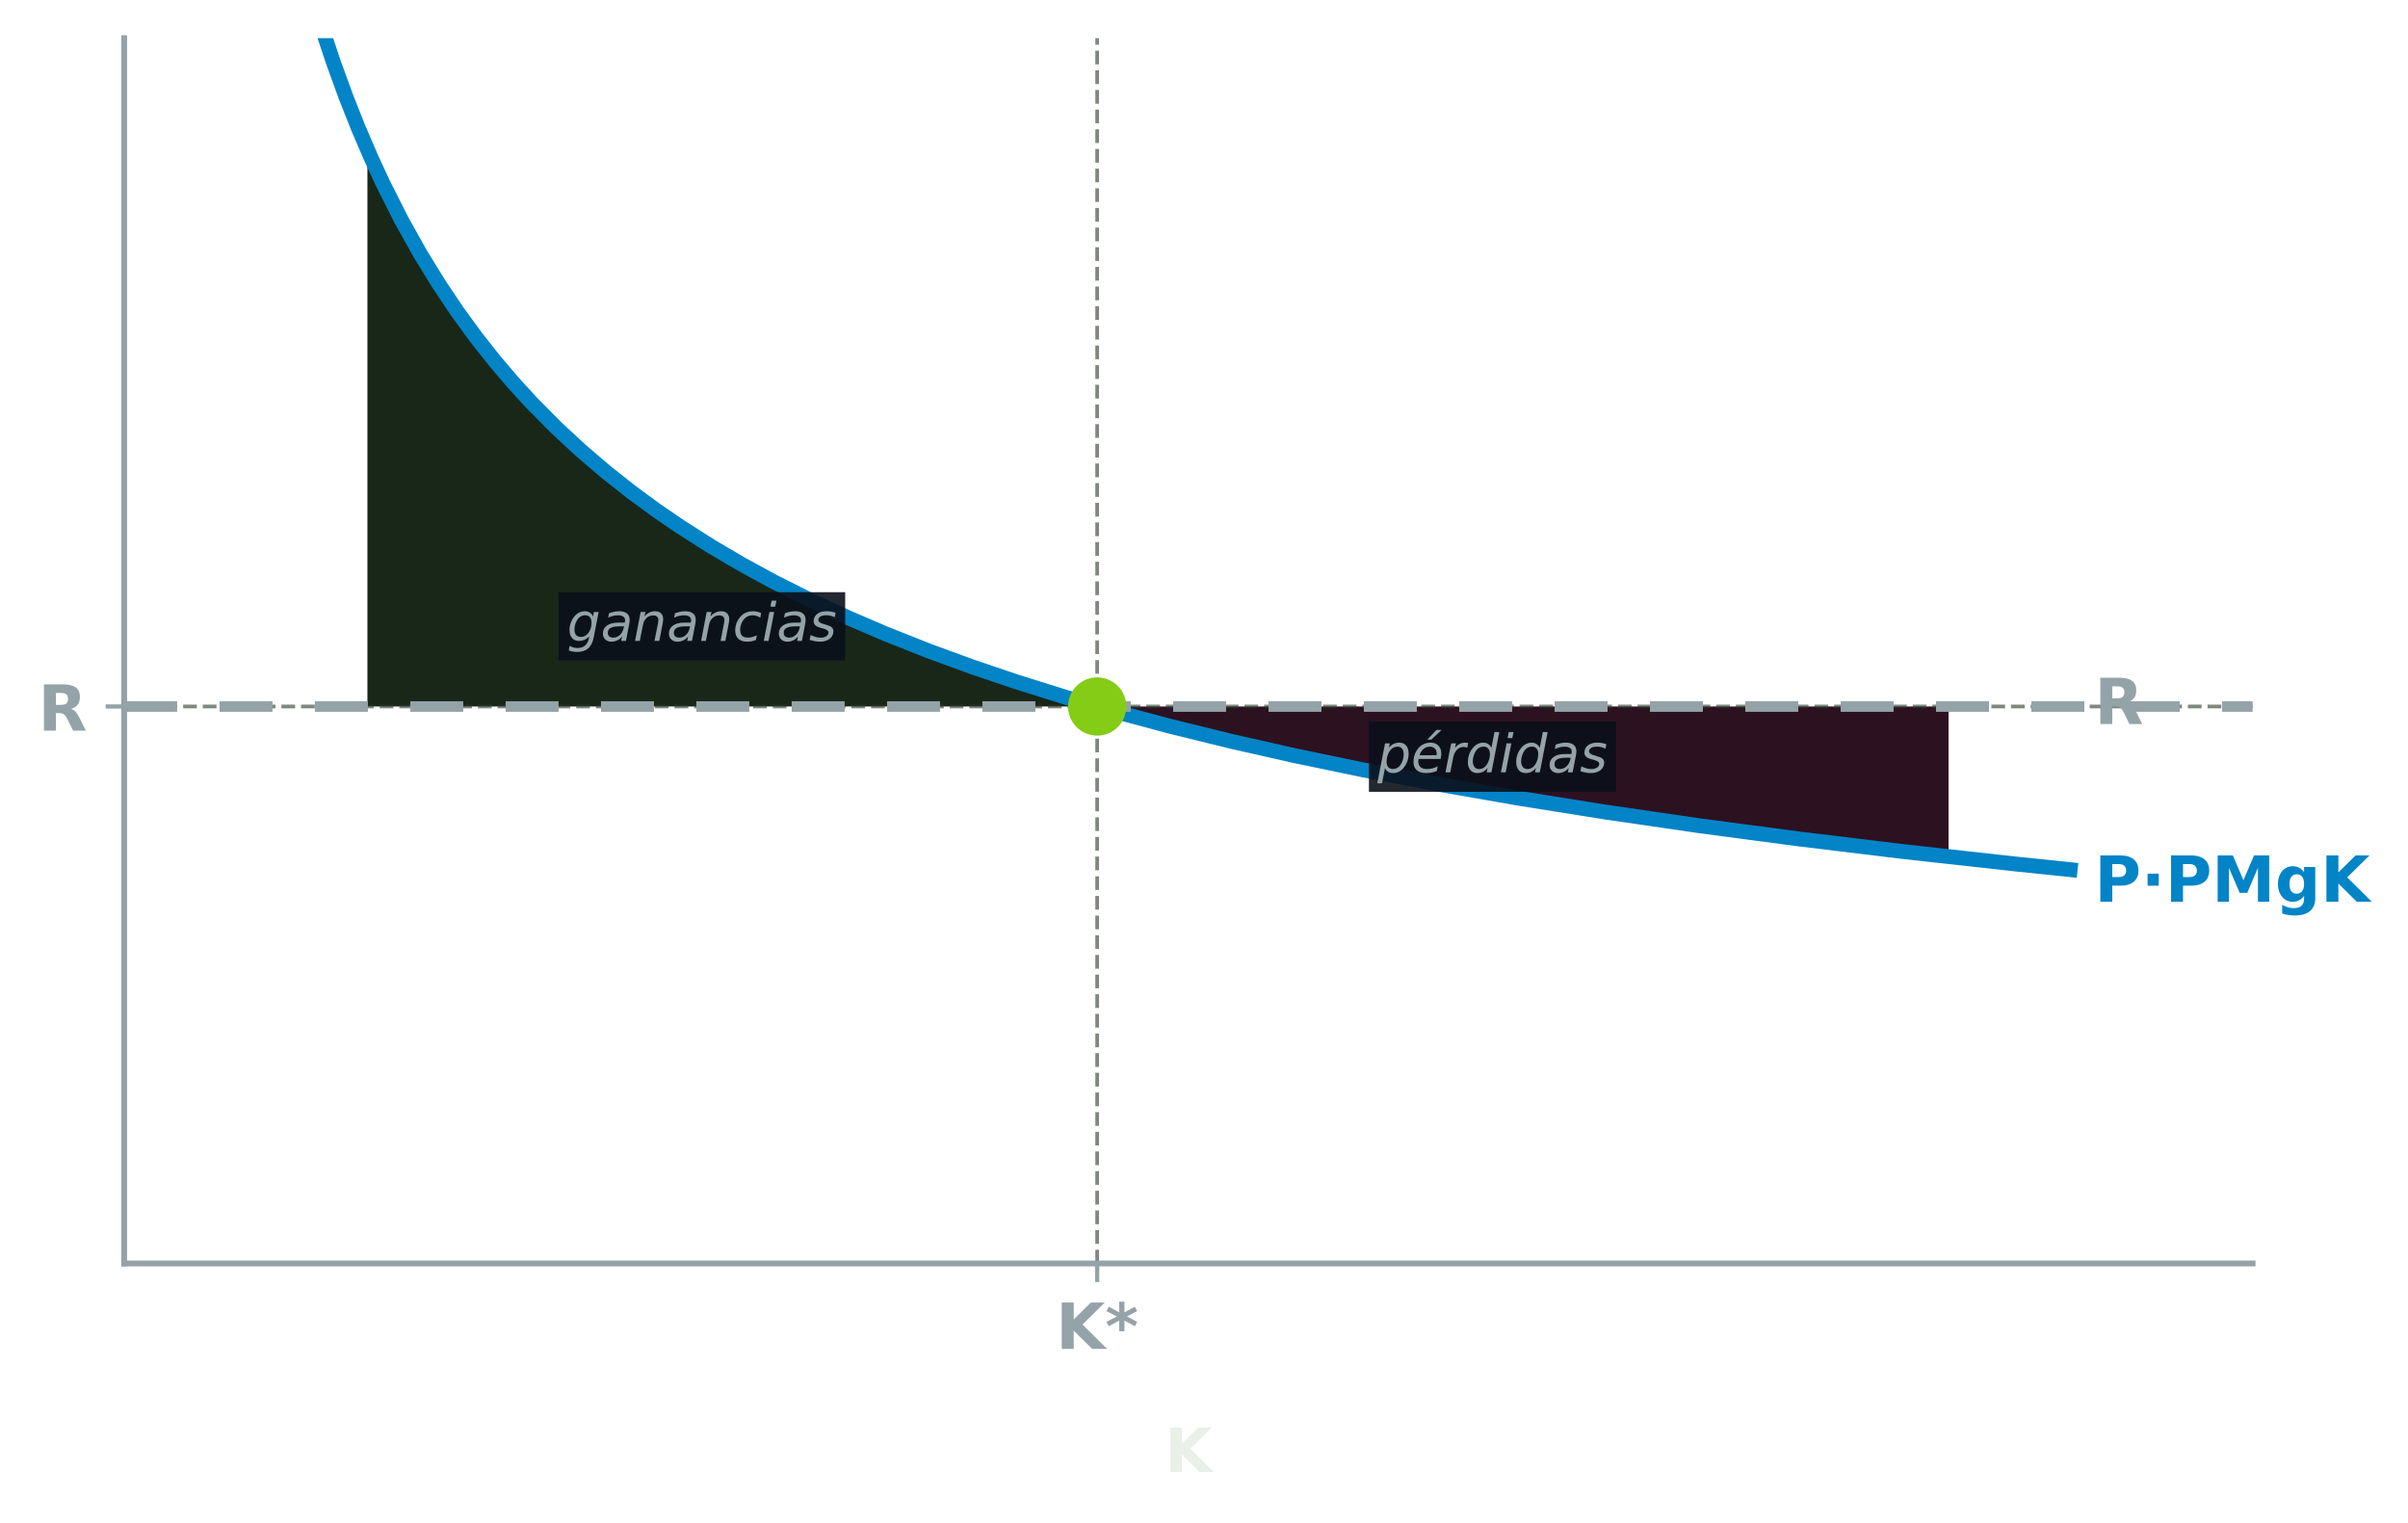
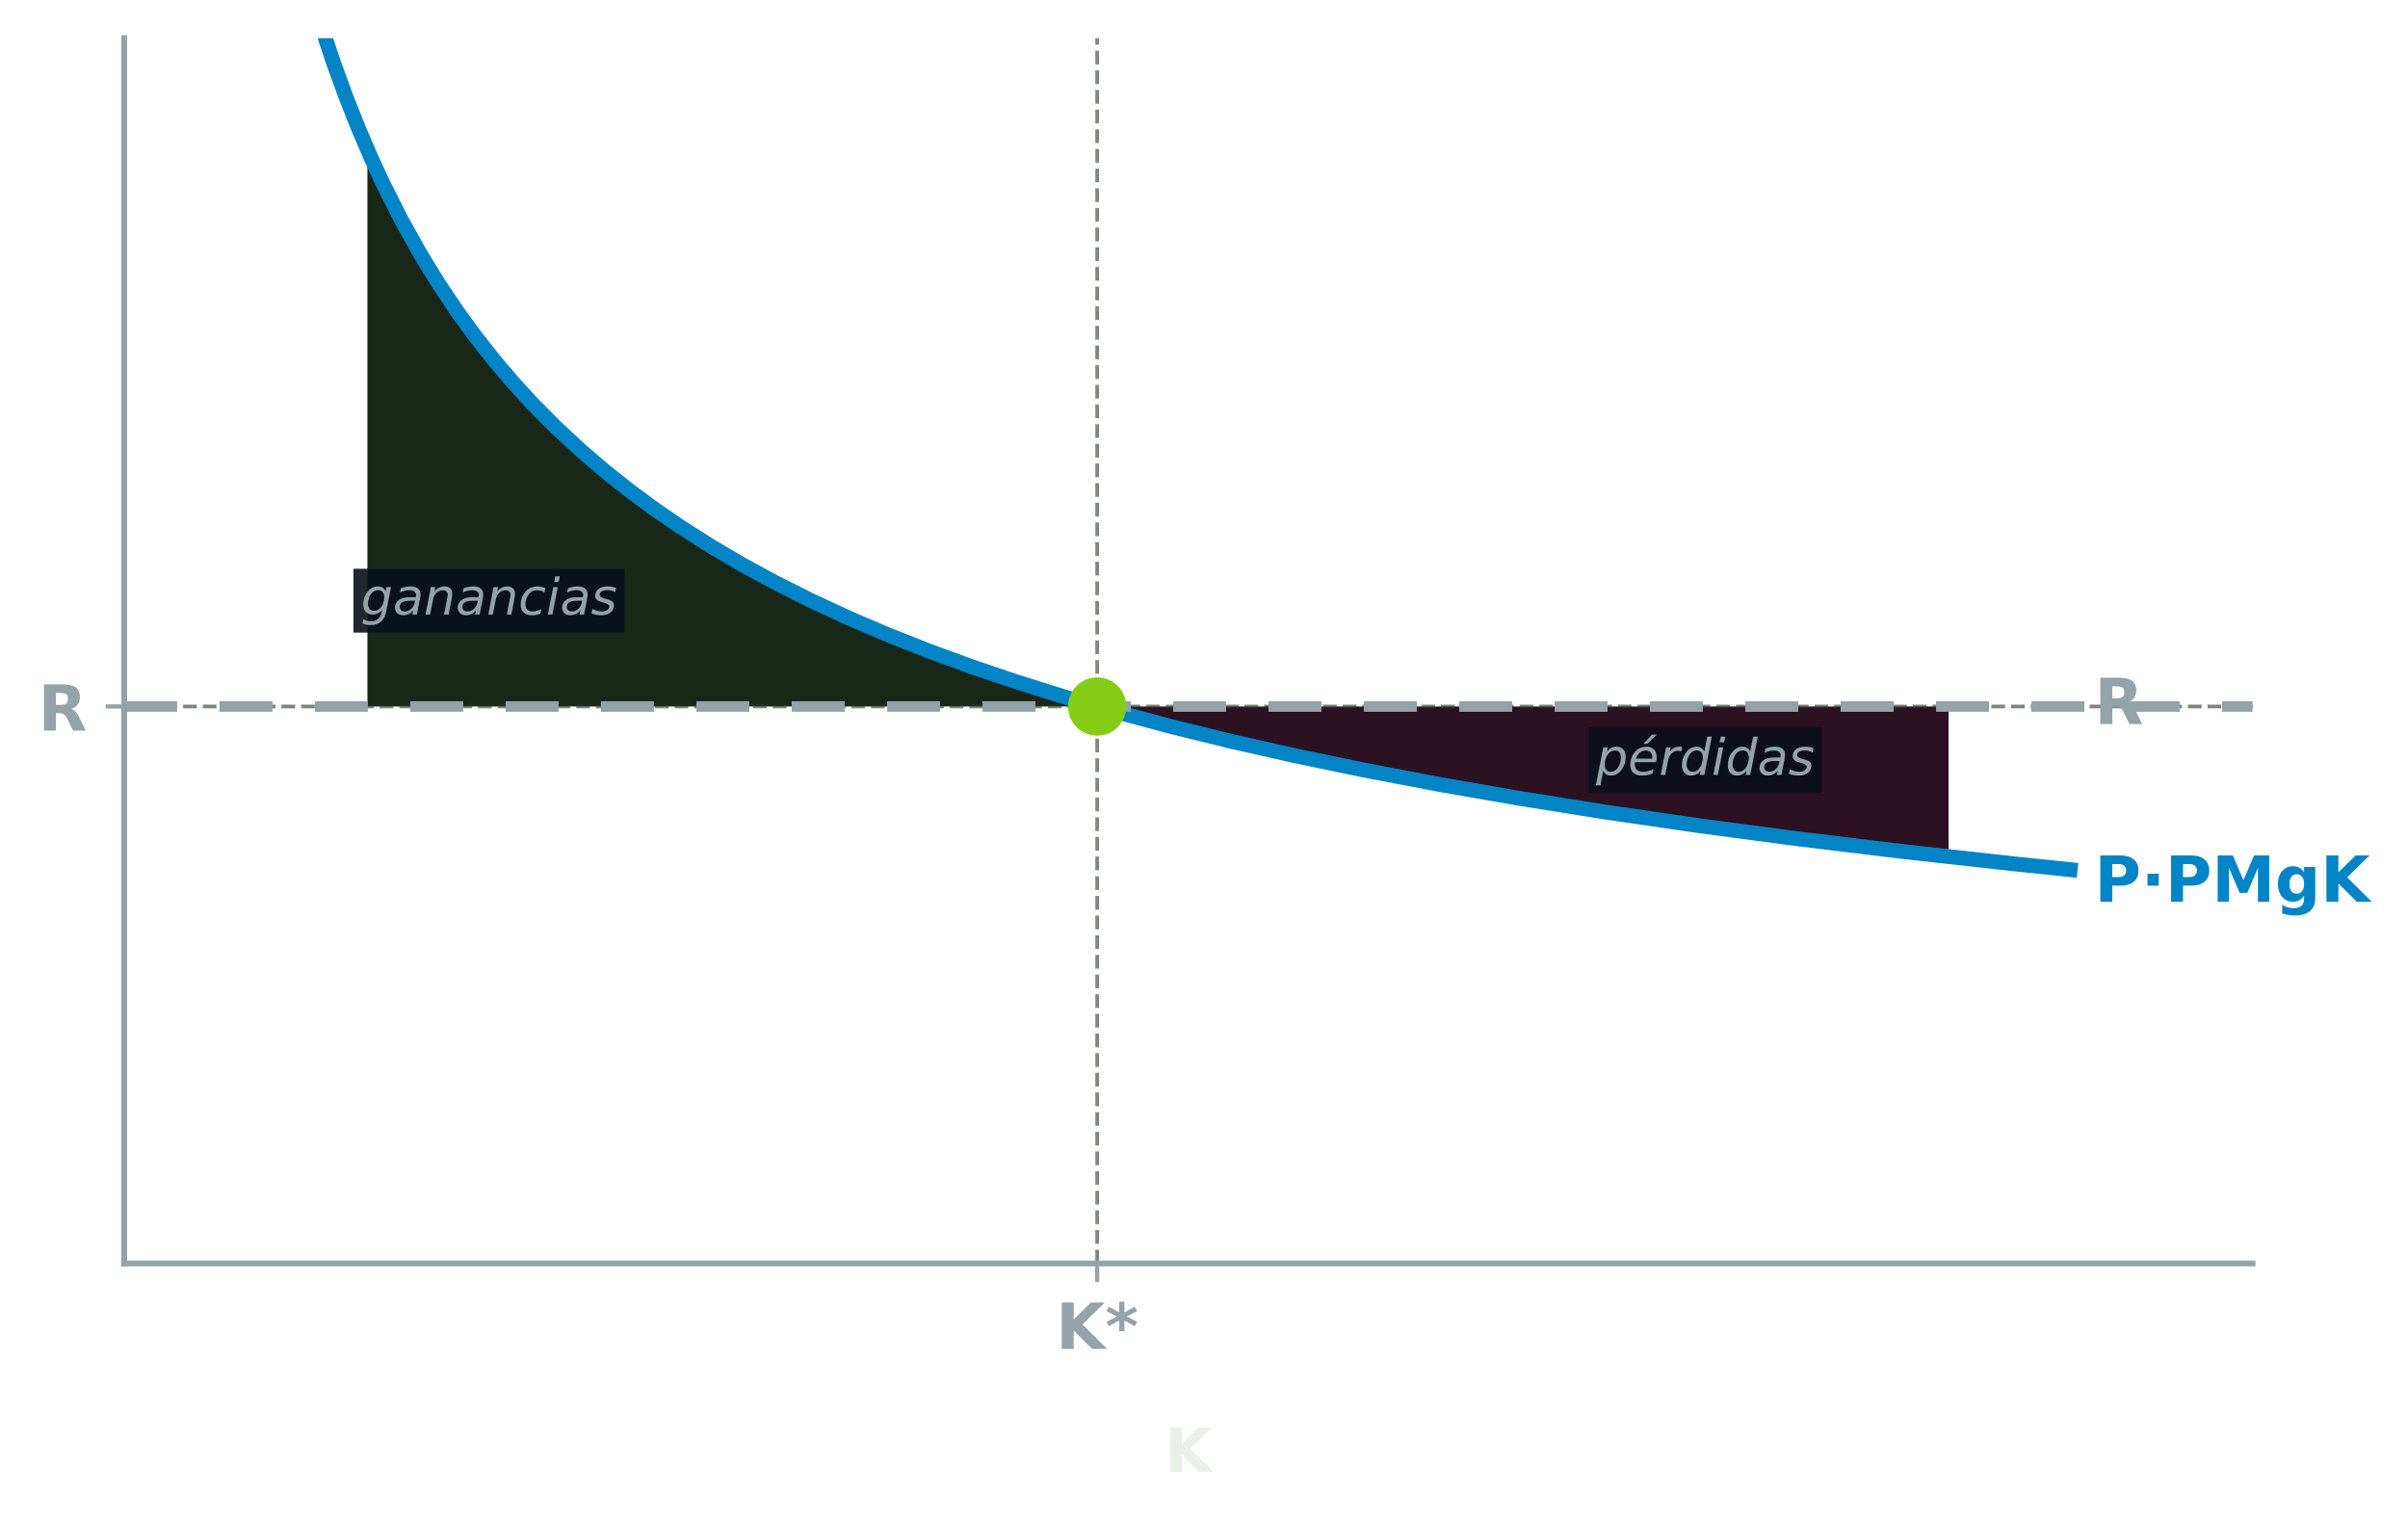
<svg xmlns="http://www.w3.org/2000/svg" xmlns:xlink="http://www.w3.org/1999/xlink" width="454.534pt" height="287.408pt" viewBox="0 0 454.534 287.408" version="1.1">
  <defs>
    <style type="text/css">*{stroke-linejoin: round; stroke-linecap: butt}</style>
  </defs>
  <g id="figure_1">
    <g id="patch_1">
      <path d="M 0 287.408  L 454.534 287.408  L 454.534 0  L 0 0  L 0 287.408  z " style="fill: none; opacity: 0" />
    </g>
    <g id="axes_1">
      <g id="patch_2">
        <path d="M 23.44 238.464  L 425.2 238.464  L 425.2 7.2  L 23.44 7.2  L 23.44 238.464  z " style="fill: none" />
      </g>
      <g id="PolyCollection_1">
        <path d="M 69.355 28.224  L 69.355 133.344  L 70.747 133.344  L 72.138 133.344  L 73.53 133.344  L 74.921 133.344  L 76.312 133.344  L 77.704 133.344  L 79.095 133.344  L 80.486 133.344  L 81.878 133.344  L 83.269 133.344  L 84.661 133.344  L 86.052 133.344  L 87.443 133.344  L 88.835 133.344  L 90.226 133.344  L 91.617 133.344  L 93.009 133.344  L 94.4 133.344  L 95.792 133.344  L 97.183 133.344  L 98.574 133.344  L 99.966 133.344  L 101.357 133.344  L 102.748 133.344  L 104.14 133.344  L 105.531 133.344  L 106.923 133.344  L 108.314 133.344  L 109.705 133.344  L 111.097 133.344  L 112.488 133.344  L 113.879 133.344  L 115.271 133.344  L 116.662 133.344  L 118.054 133.344  L 119.445 133.344  L 120.836 133.344  L 122.228 133.344  L 123.619 133.344  L 125.01 133.344  L 126.402 133.344  L 127.793 133.344  L 129.185 133.344  L 130.576 133.344  L 131.967 133.344  L 133.359 133.344  L 134.75 133.344  L 136.142 133.344  L 137.533 133.344  L 138.924 133.344  L 140.316 133.344  L 141.707 133.344  L 143.098 133.344  L 144.49 133.344  L 145.881 133.344  L 147.273 133.344  L 148.664 133.344  L 150.055 133.344  L 151.447 133.344  L 152.838 133.344  L 154.229 133.344  L 155.621 133.344  L 157.012 133.344  L 158.404 133.344  L 159.795 133.344  L 161.186 133.344  L 162.578 133.344  L 163.969 133.344  L 165.36 133.344  L 166.752 133.344  L 168.143 133.344  L 169.535 133.344  L 170.926 133.344  L 172.317 133.344  L 173.709 133.344  L 175.1 133.344  L 176.491 133.344  L 177.883 133.344  L 179.274 133.344  L 180.666 133.344  L 182.057 133.344  L 183.448 133.344  L 184.84 133.344  L 186.231 133.344  L 187.622 133.344  L 189.014 133.344  L 190.405 133.344  L 191.797 133.344  L 193.188 133.344  L 194.579 133.344  L 195.971 133.344  L 197.362 133.344  L 198.753 133.344  L 200.145 133.344  L 201.536 133.344  L 202.928 133.344  L 204.319 133.344  L 205.71 133.344  L 207.102 133.344  L 207.102 133.344  L 207.102 133.344  L 205.71 132.944  L 204.319 132.538  L 202.928 132.129  L 201.536 131.714  L 200.145 131.295  L 198.753 130.87  L 197.362 130.441  L 195.971 130.006  L 194.579 129.566  L 193.188 129.121  L 191.797 128.67  L 190.405 128.213  L 189.014 127.751  L 187.622 127.283  L 186.231 126.809  L 184.84 126.328  L 183.448 125.842  L 182.057 125.349  L 180.666 124.85  L 179.274 124.344  L 177.883 123.831  L 176.491 123.311  L 175.1 122.784  L 173.709 122.249  L 172.317 121.708  L 170.926 121.158  L 169.535 120.601  L 168.143 120.036  L 166.752 119.462  L 165.36 118.88  L 163.969 118.29  L 162.578 117.69  L 161.186 117.082  L 159.795 116.464  L 158.404 115.837  L 157.012 115.2  L 155.621 114.553  L 154.229 113.895  L 152.838 113.228  L 151.447 112.549  L 150.055 111.859  L 148.664 111.157  L 147.273 110.444  L 145.881 109.719  L 144.49 108.981  L 143.098 108.23  L 141.707 107.467  L 140.316 106.689  L 138.924 105.898  L 137.533 105.092  L 136.142 104.271  L 134.75 103.435  L 133.359 102.583  L 131.967 101.715  L 130.576 100.83  L 129.185 99.927  L 127.793 99.007  L 126.402 98.067  L 125.01 97.109  L 123.619 96.131  L 122.228 95.132  L 120.836 94.112  L 119.445 93.07  L 118.054 92.004  L 116.662 90.915  L 115.271 89.802  L 113.879 88.663  L 112.488 87.497  L 111.097 86.303  L 109.705 85.081  L 108.314 83.829  L 106.923 82.546  L 105.531 81.23  L 104.14 79.88  L 102.748 78.495  L 101.357 77.073  L 99.966 75.613  L 98.574 74.112  L 97.183 72.569  L 95.792 70.981  L 94.4 69.347  L 93.009 67.664  L 91.617 65.93  L 90.226 64.142  L 88.835 62.297  L 87.443 60.393  L 86.052 58.425  L 84.661 56.391  L 83.269 54.286  L 81.878 52.106  L 80.486 49.847  L 79.095 47.504  L 77.704 45.071  L 76.312 42.543  L 74.921 39.913  L 73.53 37.175  L 72.138 34.319  L 70.747 31.339  L 69.355 28.224  z " clip-path="url(#p80da4ec095)" style="fill: #192718" />
      </g>
      <g id="PolyCollection_2">
        <path d="M 207.102 133.344  L 207.102 133.344  L 208.725 133.805  L 210.348 134.261  L 211.972 134.711  L 213.595 135.154  L 215.218 135.592  L 216.841 136.025  L 218.465 136.452  L 220.088 136.874  L 221.711 137.291  L 223.334 137.703  L 224.958 138.109  L 226.581 138.511  L 228.204 138.908  L 229.828 139.3  L 231.451 139.688  L 233.074 140.071  L 234.697 140.45  L 236.321 140.824  L 237.944 141.194  L 239.567 141.56  L 241.19 141.922  L 242.814 142.28  L 244.437 142.634  L 246.06 142.984  L 247.684 143.33  L 249.307 143.673  L 250.93 144.012  L 252.553 144.347  L 254.177 144.678  L 255.8 145.007  L 257.423 145.331  L 259.046 145.653  L 260.67 145.971  L 262.293 146.286  L 263.916 146.597  L 265.54 146.906  L 267.163 147.211  L 268.786 147.513  L 270.409 147.813  L 272.033 148.109  L 273.656 148.403  L 275.279 148.694  L 276.902 148.982  L 278.526 149.267  L 280.149 149.549  L 281.772 149.829  L 283.396 150.106  L 285.019 150.381  L 286.642 150.653  L 288.265 150.922  L 289.889 151.189  L 291.512 151.454  L 293.135 151.716  L 294.758 151.976  L 296.382 152.234  L 298.005 152.489  L 299.628 152.742  L 301.252 152.993  L 302.875 153.241  L 304.498 153.488  L 306.121 153.732  L 307.745 153.975  L 309.368 154.215  L 310.991 154.453  L 312.614 154.689  L 314.238 154.923  L 315.861 155.155  L 317.484 155.386  L 319.108 155.614  L 320.731 155.84  L 322.354 156.065  L 323.977 156.288  L 325.601 156.509  L 327.224 156.728  L 328.847 156.946  L 330.47 157.161  L 332.094 157.376  L 333.717 157.588  L 335.34 157.799  L 336.964 158.008  L 338.587 158.215  L 340.21 158.421  L 341.833 158.625  L 343.457 158.828  L 345.08 159.029  L 346.703 159.229  L 348.326 159.427  L 349.95 159.624  L 351.573 159.819  L 353.196 160.013  L 354.82 160.205  L 356.443 160.396  L 358.066 160.586  L 359.689 160.774  L 361.313 160.961  L 362.936 161.147  L 364.559 161.331  L 366.182 161.514  L 367.806 161.695  L 367.806 133.344  L 367.806 133.344  L 366.182 133.344  L 364.559 133.344  L 362.936 133.344  L 361.313 133.344  L 359.689 133.344  L 358.066 133.344  L 356.443 133.344  L 354.82 133.344  L 353.196 133.344  L 351.573 133.344  L 349.95 133.344  L 348.326 133.344  L 346.703 133.344  L 345.08 133.344  L 343.457 133.344  L 341.833 133.344  L 340.21 133.344  L 338.587 133.344  L 336.964 133.344  L 335.34 133.344  L 333.717 133.344  L 332.094 133.344  L 330.47 133.344  L 328.847 133.344  L 327.224 133.344  L 325.601 133.344  L 323.977 133.344  L 322.354 133.344  L 320.731 133.344  L 319.108 133.344  L 317.484 133.344  L 315.861 133.344  L 314.238 133.344  L 312.614 133.344  L 310.991 133.344  L 309.368 133.344  L 307.745 133.344  L 306.121 133.344  L 304.498 133.344  L 302.875 133.344  L 301.252 133.344  L 299.628 133.344  L 298.005 133.344  L 296.382 133.344  L 294.758 133.344  L 293.135 133.344  L 291.512 133.344  L 289.889 133.344  L 288.265 133.344  L 286.642 133.344  L 285.019 133.344  L 283.396 133.344  L 281.772 133.344  L 280.149 133.344  L 278.526 133.344  L 276.902 133.344  L 275.279 133.344  L 273.656 133.344  L 272.033 133.344  L 270.409 133.344  L 268.786 133.344  L 267.163 133.344  L 265.54 133.344  L 263.916 133.344  L 262.293 133.344  L 260.67 133.344  L 259.046 133.344  L 257.423 133.344  L 255.8 133.344  L 254.177 133.344  L 252.553 133.344  L 250.93 133.344  L 249.307 133.344  L 247.684 133.344  L 246.06 133.344  L 244.437 133.344  L 242.814 133.344  L 241.19 133.344  L 239.567 133.344  L 237.944 133.344  L 236.321 133.344  L 234.697 133.344  L 233.074 133.344  L 231.451 133.344  L 229.828 133.344  L 228.204 133.344  L 226.581 133.344  L 224.958 133.344  L 223.334 133.344  L 221.711 133.344  L 220.088 133.344  L 218.465 133.344  L 216.841 133.344  L 215.218 133.344  L 213.595 133.344  L 211.972 133.344  L 210.348 133.344  L 208.725 133.344  L 207.102 133.344  z " clip-path="url(#p80da4ec095)" style="fill: #2c1121" />
      </g>
      <g id="matplotlib.axis_1">
        <g id="xtick_1">
          <g id="line2d_1">
            <path d="M 207.102 238.464  L 207.102 7.2  " clip-path="url(#p80da4ec095)" style="fill: none; stroke-dasharray: 2.59,1.12; stroke-dashoffset: 0; stroke: #2a3a2a; stroke-opacity: 0.6; stroke-width: 0.7" />
          </g>
          <g id="line2d_2">
            <defs>
              <path id="m409fbe080f" d="M 0 0  L 0 3.5  " style="stroke: #94a3a8; stroke-width: 0.8" />
            </defs>
            <g>
              <use xlink:href="#m409fbe080f" x="207.102" y="238.464" style="fill: #94a3a8; stroke: #94a3a8; stroke-width: 0.8" />
            </g>
          </g>
          <g id="text_1">
            <g style="fill: #94a3a8" transform="translate(199.3148 254.5821) scale(0.12 -0.12)">
              <defs>
                <path id="DejaVuSans-Bold-4b" d="M 588 4666  L 1791 4666  L 1791 2963  L 3525 4666  L 4922 4666  L 2675 2456  L 5153 0  L 3647 0  L 1791 1838  L 1791 0  L 588 0  L 588 4666  z " transform="scale(0.015625)" />
                <path id="DejaVuSans-Bold-2a" d="M 3219 3803  L 2188 3263  L 3219 2719  L 2981 2278  L 1941 2853  L 1941 1778  L 1409 1778  L 1409 2853  L 366 2278  L 128 2719  L 1172 3263  L 128 3803  L 366 4244  L 1409 3675  L 1409 4750  L 1941 4750  L 1941 3675  L 2981 4244  L 3219 3803  z " transform="scale(0.015625)" />
              </defs>
              <use xlink:href="#DejaVuSans-Bold-4b" />
              <use xlink:href="#DejaVuSans-Bold-2a" x="77.49" />
            </g>
          </g>
        </g>
        <g id="text_2">
          <g style="fill: #e8f0e8" transform="translate(219.8646 277.816) scale(0.115 -0.115)">
            <use xlink:href="#DejaVuSans-Bold-4b" />
          </g>
        </g>
      </g>
      <g id="matplotlib.axis_2">
        <g id="ytick_1">
          <g id="line2d_3">
            <path d="M 23.44 133.344  L 425.2 133.344  " clip-path="url(#p80da4ec095)" style="fill: none; stroke-dasharray: 2.59,1.12; stroke-dashoffset: 0; stroke: #2a3a2a; stroke-opacity: 0.6; stroke-width: 0.7" />
          </g>
          <g id="line2d_4">
            <defs>
              <path id="m766cb33b4f" d="M 0 0  L -3.5 0  " style="stroke: #94a3a8; stroke-width: 0.8" />
            </defs>
            <g>
              <use xlink:href="#m766cb33b4f" x="23.44" y="133.344" style="fill: #94a3a8; stroke: #94a3a8; stroke-width: 0.8" />
            </g>
          </g>
          <g id="text_3">
            <g style="fill: #94a3a8" transform="translate(7.2 137.9031) scale(0.12 -0.12)">
              <defs>
                <path id="DejaVuSans-Bold-52" d="M 2297 2597  Q 2675 2597 2839 2737  Q 3003 2878 3003 3200  Q 3003 3519 2839 3656  Q 2675 3794 2297 3794  L 1791 3794  L 1791 2597  L 2297 2597  z M 1791 1766  L 1791 0  L 588 0  L 588 4666  L 2425 4666  Q 3347 4666 3776 4356  Q 4206 4047 4206 3378  Q 4206 2916 3982 2619  Q 3759 2322 3309 2181  Q 3556 2125 3751 1926  Q 3947 1728 4147 1325  L 4800 0  L 3519 0  L 2950 1159  Q 2778 1509 2601 1637  Q 2425 1766 2131 1766  L 1791 1766  z " transform="scale(0.015625)" />
              </defs>
              <use xlink:href="#DejaVuSans-Bold-52" />
            </g>
          </g>
        </g>
      </g>
      <g id="line2d_5">
        <path d="M 58.84 -1  L 60.564 4.652  L 62.906 11.695  L 65.248 18.137  L 67.589 24.06  L 69.931 29.53  L 72.273 34.601  L 75.786 41.561  L 79.299 47.852  L 82.811 53.577  L 86.324 58.815  L 89.837 63.632  L 93.35 68.081  L 96.862 72.207  L 100.375 76.047  L 105.059 80.776  L 109.743 85.114  L 114.426 89.113  L 119.11 92.815  L 123.794 96.255  L 128.477 99.461  L 134.332 103.181  L 140.187 106.616  L 146.041 109.803  L 153.067 113.338  L 160.092 116.597  L 167.118 119.614  L 175.314 122.865  L 183.511 125.864  L 191.707 128.641  L 201.074 131.575  L 210.442 134.287  L 220.98 137.104  L 232.689 139.981  L 244.398 142.626  L 257.279 145.302  L 271.33 147.981  L 286.552 150.638  L 302.944 153.252  L 320.508 155.809  L 339.243 158.299  L 359.149 160.712  L 380.225 163.043  L 390.763 164.133  L 390.763 164.133  " clip-path="url(#p80da4ec095)" style="fill: none; stroke: #0284c7; stroke-width: 2.8; stroke-linecap: square" />
      </g>
      <g id="line2d_6">
        <path d="M 23.44 133.344  L 425.2 133.344  " clip-path="url(#p80da4ec095)" style="fill: none; stroke-dasharray: 10,8; stroke-dashoffset: 0; stroke: #94a3a8; stroke-width: 2" />
      </g>
      <g id="patch_3">
        <path d="M 23.44 238.464  L 23.44 7.2  " style="fill: none; stroke: #94a3a8; stroke-width: 1.1; stroke-linejoin: miter; stroke-linecap: square" />
      </g>
      <g id="patch_4">
        <path d="M 23.44 238.464  L 425.2 238.464  " style="fill: none; stroke: #94a3a8; stroke-width: 1.1; stroke-linejoin: miter; stroke-linecap: square" />
      </g>
      <g id="text_4">
        <g style="fill: #0284c7" transform="translate(395.355 170.1999) scale(0.12 -0.12)">
          <defs>
            <path id="DejaVuSans-Bold-50" d="M 588 4666  L 2584 4666  Q 3475 4666 3951 4270  Q 4428 3875 4428 3144  Q 4428 2409 3951 2014  Q 3475 1619 2584 1619  L 1791 1619  L 1791 0  L 588 0  L 588 4666  z M 1791 3794  L 1791 2491  L 2456 2491  Q 2806 2491 2997 2661  Q 3188 2831 3188 3144  Q 3188 3456 2997 3625  Q 2806 3794 2456 3794  L 1791 3794  z " transform="scale(0.015625)" />
            <path id="DejaVuSans-Bold-b7" d="M 653 2828  L 1778 2828  L 1778 1619  L 653 1619  L 653 2828  z " transform="scale(0.015625)" />
            <path id="DejaVuSans-Bold-4d" d="M 588 4666  L 2119 4666  L 3181 2169  L 4250 4666  L 5778 4666  L 5778 0  L 4641 0  L 4641 3413  L 3566 897  L 2803 897  L 1728 3413  L 1728 0  L 588 0  L 588 4666  z " transform="scale(0.015625)" />
            <path id="DejaVuSans-Bold-67" d="M 2919 594  Q 2688 288 2409 144  Q 2131 0 1766 0  Q 1125 0 706 504  Q 288 1009 288 1791  Q 288 2575 706 3076  Q 1125 3578 1766 3578  Q 2131 3578 2409 3434  Q 2688 3291 2919 2981  L 2919 3500  L 4044 3500  L 4044 353  Q 4044 -491 3511 -936  Q 2978 -1381 1966 -1381  Q 1638 -1381 1331 -1331  Q 1025 -1281 716 -1178  L 716 -306  Q 1009 -475 1290 -558  Q 1572 -641 1856 -641  Q 2406 -641 2662 -400  Q 2919 -159 2919 353  L 2919 594  z M 2181 2772  Q 1834 2772 1640 2515  Q 1447 2259 1447 1791  Q 1447 1309 1634 1061  Q 1822 813 2181 813  Q 2531 813 2725 1069  Q 2919 1325 2919 1791  Q 2919 2259 2725 2515  Q 2531 2772 2181 2772  z " transform="scale(0.015625)" />
          </defs>
          <use xlink:href="#DejaVuSans-Bold-50" />
          <use xlink:href="#DejaVuSans-Bold-b7" x="73.291" />
          <use xlink:href="#DejaVuSans-Bold-50" x="111.279" />
          <use xlink:href="#DejaVuSans-Bold-4d" x="184.57" />
          <use xlink:href="#DejaVuSans-Bold-67" x="284.082" />
          <use xlink:href="#DejaVuSans-Bold-4b" x="355.664" />
        </g>
      </g>
      <g id="text_5">
        <g style="fill: #94a3a8" transform="translate(395.355 136.6552) scale(0.12 -0.12)">
          <use xlink:href="#DejaVuSans-Bold-52" />
        </g>
      </g>
      <g id="text_6">
        <g id="patch_5">
-           <path d="M 105.442 124.646  L 159.536 124.646  L 159.536 111.768  L 105.442 111.768  z " style="fill: #0a0f1a; opacity: 0.9" />
+           <path d="M 66.714 119.393  L 117.913 119.393  L 117.913 107.349  L 66.714 107.349  z " style="fill: #0a0f1a; opacity: 0.9" />
        </g>
-         <g style="fill: #94a3a8" transform="translate(107.0423 120.9661) scale(0.1 -0.1)">
+         <g style="fill: #94a3a8" transform="translate(68.13861 115.9926) scale(0.095 -0.095)">
          <defs>
            <path id="DejaVuSans-Oblique-67" d="M 3816 3500  L 3219 434  Q 3047 -456 2561 -893  Q 2075 -1331 1253 -1331  Q 950 -1331 690 -1286  Q 431 -1241 206 -1147  L 313 -588  Q 525 -725 762 -790  Q 1000 -856 1269 -856  Q 1816 -856 2167 -557  Q 2519 -259 2631 300  L 2681 563  Q 2441 288 2122 144  Q 1803 0 1434 0  Q 903 0 598 351  Q 294 703 294 1319  Q 294 1803 478 2267  Q 663 2731 997 3091  Q 1219 3328 1514 3456  Q 1809 3584 2131 3584  Q 2484 3584 2746 3420  Q 3009 3256 3138 2956  L 3238 3500  L 3816 3500  z M 2950 2216  Q 2950 2641 2750 2872  Q 2550 3103 2181 3103  Q 1953 3103 1747 3012  Q 1541 2922 1394 2759  Q 1156 2491 1023 2127  Q 891 1763 891 1375  Q 891 944 1092 712  Q 1294 481 1672 481  Q 2219 481 2584 976  Q 2950 1472 2950 2216  z " transform="scale(0.015625)" />
            <path id="DejaVuSans-Oblique-61" d="M 3438 1997  L 3047 0  L 2472 0  L 2578 531  Q 2325 219 2001 64  Q 1678 -91 1281 -91  Q 834 -91 548 182  Q 263 456 263 884  Q 263 1497 752 1853  Q 1241 2209 2100 2209  L 2900 2209  L 2931 2363  Q 2938 2388 2941 2417  Q 2944 2447 2944 2509  Q 2944 2788 2717 2942  Q 2491 3097 2081 3097  Q 1800 3097 1504 3025  Q 1209 2953 897 2809  L 997 3341  Q 1322 3463 1633 3523  Q 1944 3584 2234 3584  Q 2853 3584 3176 3315  Q 3500 3047 3500 2534  Q 3500 2431 3484 2292  Q 3469 2153 3438 1997  z M 2816 1759  L 2241 1759  Q 1534 1759 1195 1570  Q 856 1381 856 984  Q 856 709 1029 553  Q 1203 397 1509 397  Q 1978 397 2328 733  Q 2678 1069 2791 1631  L 2816 1759  z " transform="scale(0.015625)" />
            <path id="DejaVuSans-Oblique-6e" d="M 3566 2113  L 3156 0  L 2578 0  L 2988 2091  Q 3016 2238 3031 2350  Q 3047 2463 3047 2528  Q 3047 2791 2881 2937  Q 2716 3084 2419 3084  Q 1956 3084 1622 2776  Q 1288 2469 1184 1941  L 800 0  L 225 0  L 903 3500  L 1478 3500  L 1363 2950  Q 1603 3253 1940 3418  Q 2278 3584 2650 3584  Q 3113 3584 3367 3334  Q 3622 3084 3622 2631  Q 3622 2519 3608 2391  Q 3594 2263 3566 2113  z " transform="scale(0.015625)" />
            <path id="DejaVuSans-Oblique-63" d="M 3431 3366  L 3316 2797  Q 3109 2947 2876 3022  Q 2644 3097 2394 3097  Q 2119 3097 1870 3000  Q 1622 2903 1453 2725  Q 1184 2453 1037 2087  Q 891 1722 891 1331  Q 891 859 1127 628  Q 1363 397 1844 397  Q 2081 397 2348 469  Q 2616 541 2906 684  L 2797 116  Q 2547 13 2283 -39  Q 2019 -91 1741 -91  Q 1044 -91 669 257  Q 294 606 294 1253  Q 294 1797 489 2255  Q 684 2713 1069 3078  Q 1331 3328 1684 3456  Q 2038 3584 2456 3584  Q 2700 3584 2940 3529  Q 3181 3475 3431 3366  z " transform="scale(0.015625)" />
            <path id="DejaVuSans-Oblique-69" d="M 1172 4863  L 1747 4863  L 1606 4134  L 1031 4134  L 1172 4863  z M 909 3500  L 1484 3500  L 800 0  L 225 0  L 909 3500  z " transform="scale(0.015625)" />
            <path id="DejaVuSans-Oblique-73" d="M 3200 3397  L 3091 2853  Q 2863 2978 2609 3040  Q 2356 3103 2088 3103  Q 1634 3103 1373 2948  Q 1113 2794 1113 2528  Q 1113 2219 1719 2053  Q 1766 2041 1788 2034  L 1972 1978  Q 2547 1819 2739 1644  Q 2931 1469 2931 1166  Q 2931 609 2489 259  Q 2047 -91 1331 -91  Q 1053 -91 747 -37  Q 441 16 72 128  L 184 722  Q 500 559 806 475  Q 1113 391 1394 391  Q 1816 391 2080 572  Q 2344 753 2344 1031  Q 2344 1331 1650 1516  L 1591 1531  L 1394 1581  Q 956 1697 753 1886  Q 550 2075 550 2369  Q 550 2928 970 3256  Q 1391 3584 2113 3584  Q 2397 3584 2667 3537  Q 2938 3491 3200 3397  z " transform="scale(0.015625)" />
          </defs>
          <use xlink:href="#DejaVuSans-Oblique-67" />
          <use xlink:href="#DejaVuSans-Oblique-61" x="63.477" />
          <use xlink:href="#DejaVuSans-Oblique-6e" x="124.756" />
          <use xlink:href="#DejaVuSans-Oblique-61" x="188.135" />
          <use xlink:href="#DejaVuSans-Oblique-6e" x="249.414" />
          <use xlink:href="#DejaVuSans-Oblique-63" x="312.793" />
          <use xlink:href="#DejaVuSans-Oblique-69" x="367.773" />
          <use xlink:href="#DejaVuSans-Oblique-61" x="395.557" />
          <use xlink:href="#DejaVuSans-Oblique-73" x="456.836" />
        </g>
      </g>
      <g id="text_7">
        <g id="patch_6">
-           <path d="M 258.402 149.444  L 305.027 149.444  L 305.027 136.166  L 258.402 136.166  z " style="fill: #0a0f1a; opacity: 0.9" />
+           <path d="M 299.838 149.648  L 343.942 149.648  L 343.942 137.223  L 299.838 137.223  z " style="fill: #0a0f1a; opacity: 0.9" />
        </g>
-         <g style="fill: #94a3a8" transform="translate(260.0018 145.7642) scale(0.1 -0.1)">
+         <g style="fill: #94a3a8" transform="translate(301.2634 146.2469) scale(0.095 -0.095)">
          <defs>
            <path id="DejaVuSans-Oblique-70" d="M 3175 2156  Q 3175 2616 2975 2859  Q 2775 3103 2400 3103  Q 2144 3103 1911 2972  Q 1678 2841 1497 2591  Q 1319 2344 1212 1994  Q 1106 1644 1106 1300  Q 1106 863 1306 627  Q 1506 391 1875 391  Q 2147 391 2380 519  Q 2613 647 2778 891  Q 2956 1147 3065 1494  Q 3175 1841 3175 2156  z M 1394 2969  Q 1625 3272 1939 3428  Q 2253 3584 2638 3584  Q 3175 3584 3472 3232  Q 3769 2881 3769 2247  Q 3769 1728 3584 1258  Q 3400 788 3053 416  Q 2822 169 2531 39  Q 2241 -91 1919 -91  Q 1547 -91 1294 64  Q 1041 219 916 525  L 556 -1331  L -19 -1331  L 922 3500  L 1497 3500  L 1394 2969  z " transform="scale(0.015625)" />
            <path id="DejaVuSans-Oblique-e9" d="M 3078 2063  Q 3088 2113 3092 2166  Q 3097 2219 3097 2272  Q 3097 2653 2873 2875  Q 2650 3097 2266 3097  Q 1838 3097 1509 2826  Q 1181 2556 1013 2059  L 3078 2063  z M 3578 1613  L 903 1613  Q 884 1494 878 1425  Q 872 1356 872 1306  Q 872 872 1139 634  Q 1406 397 1894 397  Q 2269 397 2603 481  Q 2938 566 3225 728  L 3116 159  Q 2806 34 2476 -28  Q 2147 -91 1806 -91  Q 1078 -91 686 257  Q 294 606 294 1247  Q 294 1794 489 2264  Q 684 2734 1063 3103  Q 1306 3334 1642 3459  Q 1978 3584 2356 3584  Q 2950 3584 3301 3228  Q 3653 2872 3653 2272  Q 3653 2128 3634 1964  Q 3616 1800 3578 1613  z M 3063 5119  L 3685 5119  L 2438 3944  L 1957 3944  L 3063 5119  z " transform="scale(0.015625)" />
            <path id="DejaVuSans-Oblique-72" d="M 2853 2969  Q 2766 3016 2653 3041  Q 2541 3066 2413 3066  Q 1953 3066 1609 2717  Q 1266 2369 1153 1784  L 800 0  L 225 0  L 909 3500  L 1484 3500  L 1375 2956  Q 1603 3259 1920 3421  Q 2238 3584 2597 3584  Q 2691 3584 2781 3573  Q 2872 3563 2963 3538  L 2853 2969  z " transform="scale(0.015625)" />
            <path id="DejaVuSans-Oblique-64" d="M 2675 525  Q 2444 222 2128 65  Q 1813 -91 1428 -91  Q 903 -91 598 267  Q 294 625 294 1247  Q 294 1766 478 2236  Q 663 2706 1013 3078  Q 1244 3325 1534 3454  Q 1825 3584 2144 3584  Q 2481 3584 2739 3421  Q 2997 3259 3138 2956  L 3513 4863  L 4091 4863  L 3144 0  L 2566 0  L 2675 525  z M 891 1350  Q 891 897 1095 644  Q 1300 391 1663 391  Q 1931 391 2161 520  Q 2391 650 2566 903  Q 2750 1166 2856 1509  Q 2963 1853 2963 2188  Q 2963 2622 2758 2865  Q 2553 3109 2194 3109  Q 1922 3109 1687 2981  Q 1453 2853 1288 2613  Q 1106 2353 998 2009  Q 891 1666 891 1350  z " transform="scale(0.015625)" />
          </defs>
          <use xlink:href="#DejaVuSans-Oblique-70" />
          <use xlink:href="#DejaVuSans-Oblique-e9" x="63.477" />
          <use xlink:href="#DejaVuSans-Oblique-72" x="125" />
          <use xlink:href="#DejaVuSans-Oblique-64" x="166.113" />
          <use xlink:href="#DejaVuSans-Oblique-69" x="229.59" />
          <use xlink:href="#DejaVuSans-Oblique-64" x="257.373" />
          <use xlink:href="#DejaVuSans-Oblique-61" x="320.85" />
          <use xlink:href="#DejaVuSans-Oblique-73" x="382.129" />
        </g>
      </g>
      <g id="line2d_7">
        <defs>
          <path id="md779d2cd9e" d="M 0 5  C 1.326 5 2.598 4.473 3.536 3.536  C 4.473 2.598 5 1.326 5 0  C 5 -1.326 4.473 -2.598 3.536 -3.536  C 2.598 -4.473 1.326 -5 0 -5  C -1.326 -5 -2.598 -4.473 -3.536 -3.536  C -4.473 -2.598 -5 -1.326 -5 0  C -5 1.326 -4.473 2.598 -3.536 3.536  C -2.598 4.473 -1.326 5 0 5  z " style="stroke: #84cc16" />
        </defs>
        <g clip-path="url(#p80da4ec095)">
          <use xlink:href="#md779d2cd9e" x="207.102" y="133.344" style="fill: #84cc16; stroke: #84cc16" />
        </g>
      </g>
    </g>
  </g>
  <defs>
    <clipPath id="p80da4ec095">
      <rect x="23.44" y="7.2" width="401.76" height="231.264" />
    </clipPath>
  </defs>
</svg>
